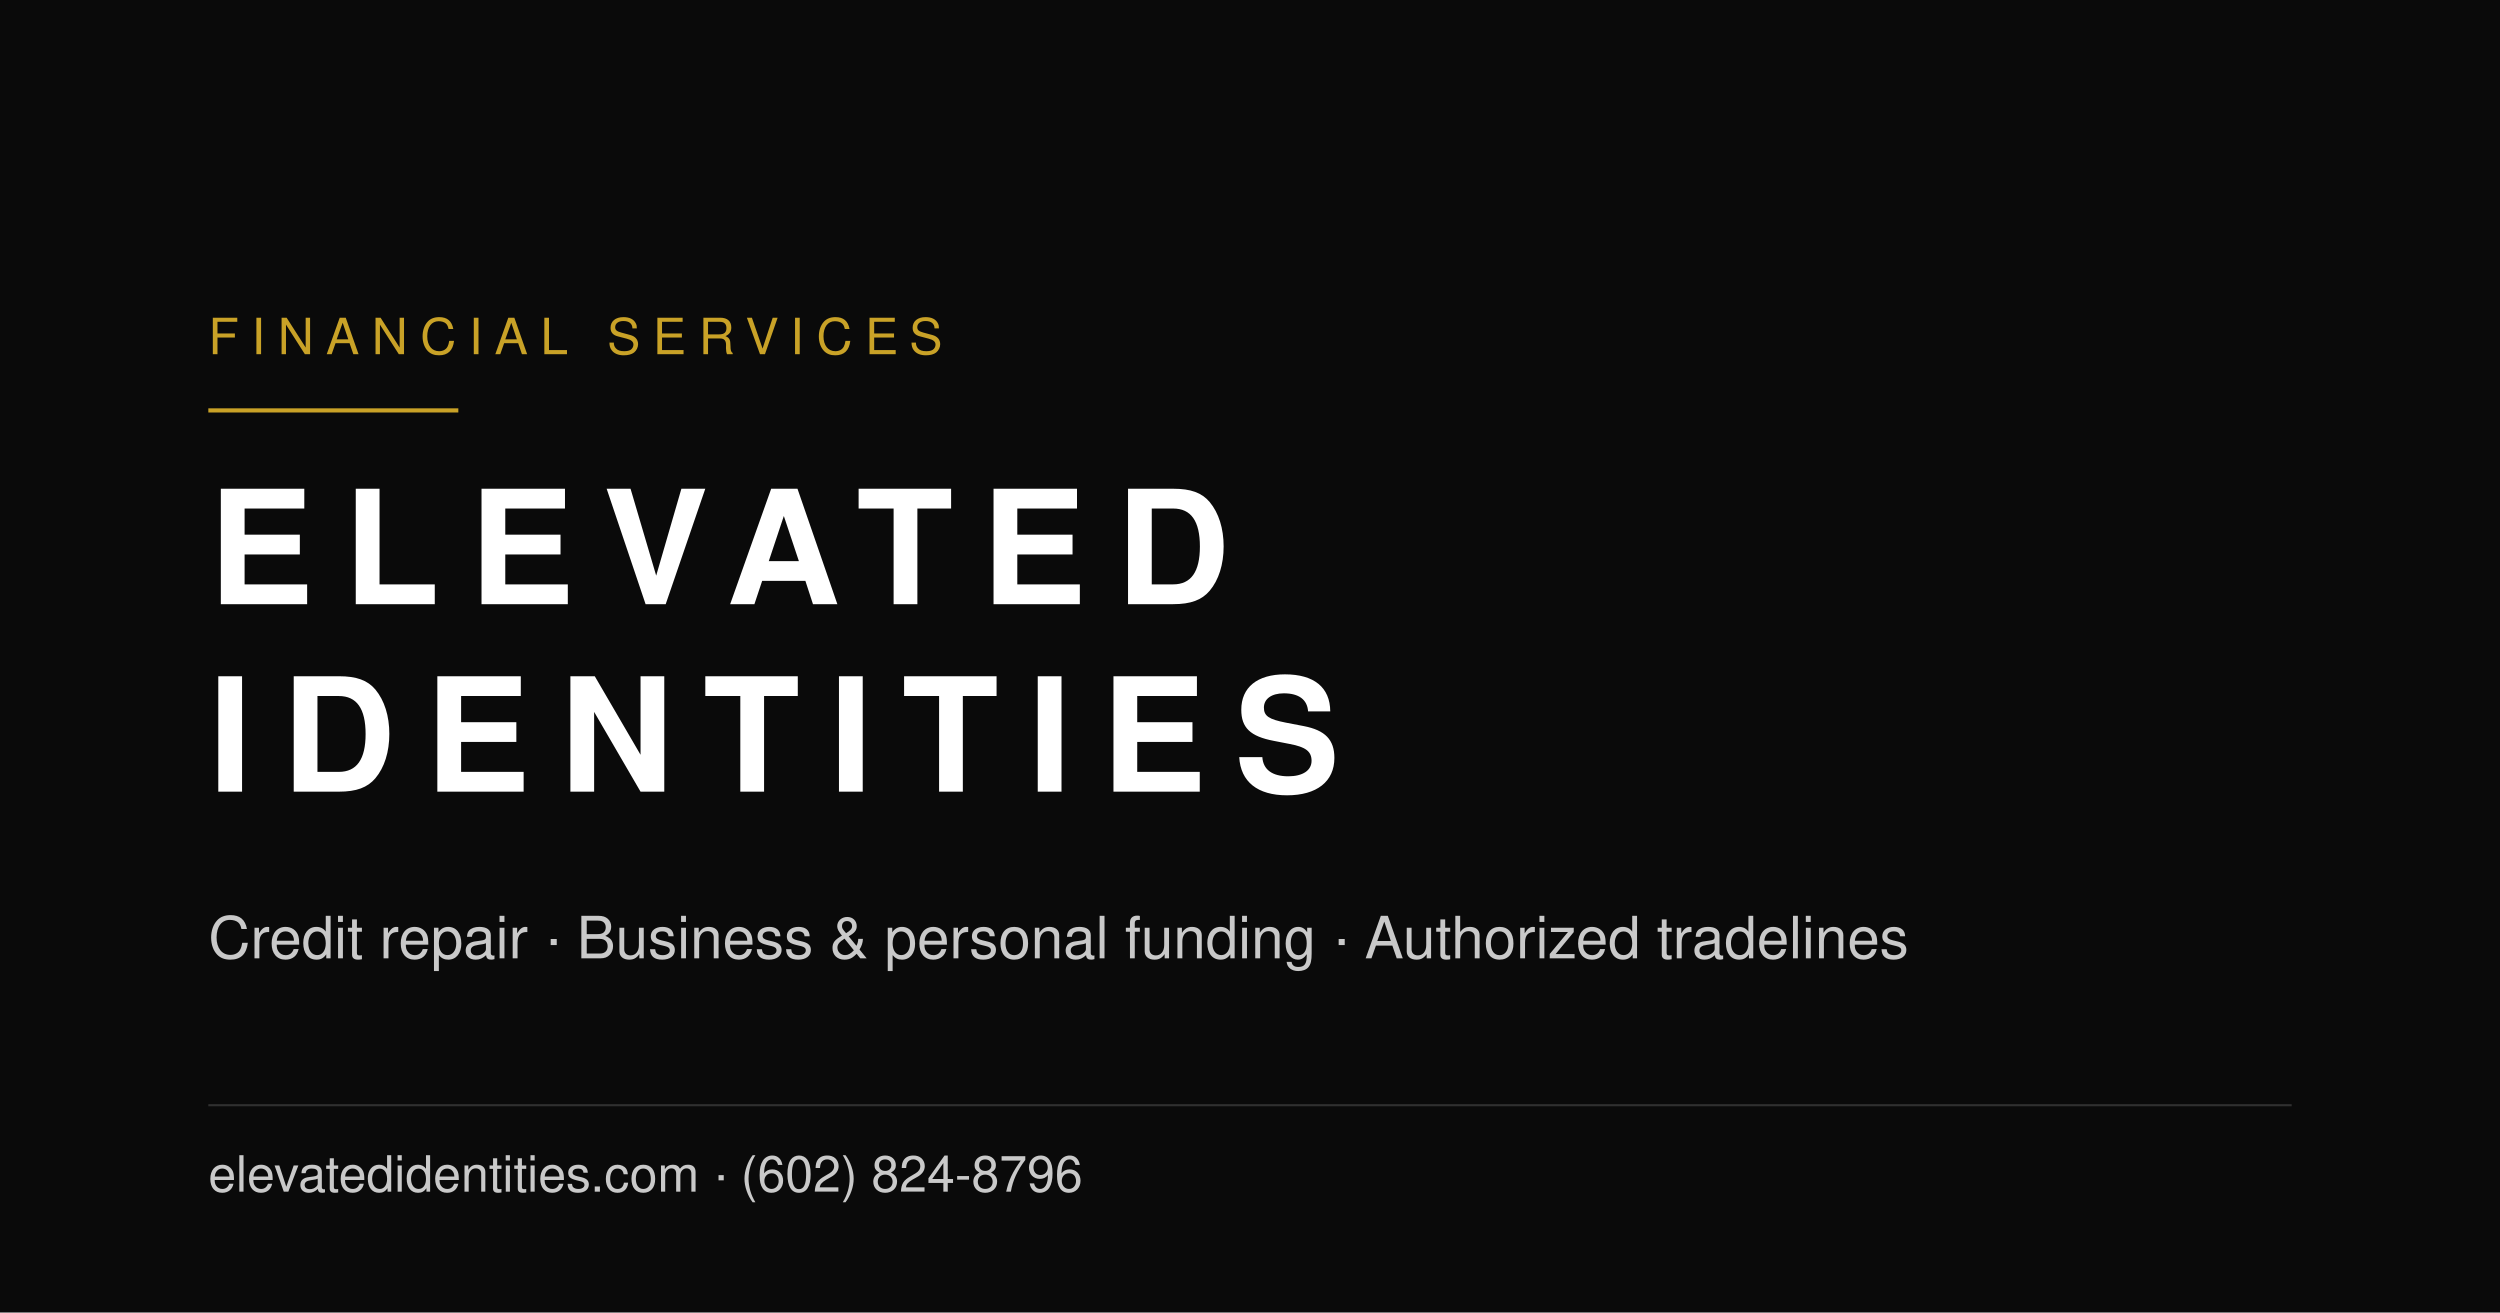
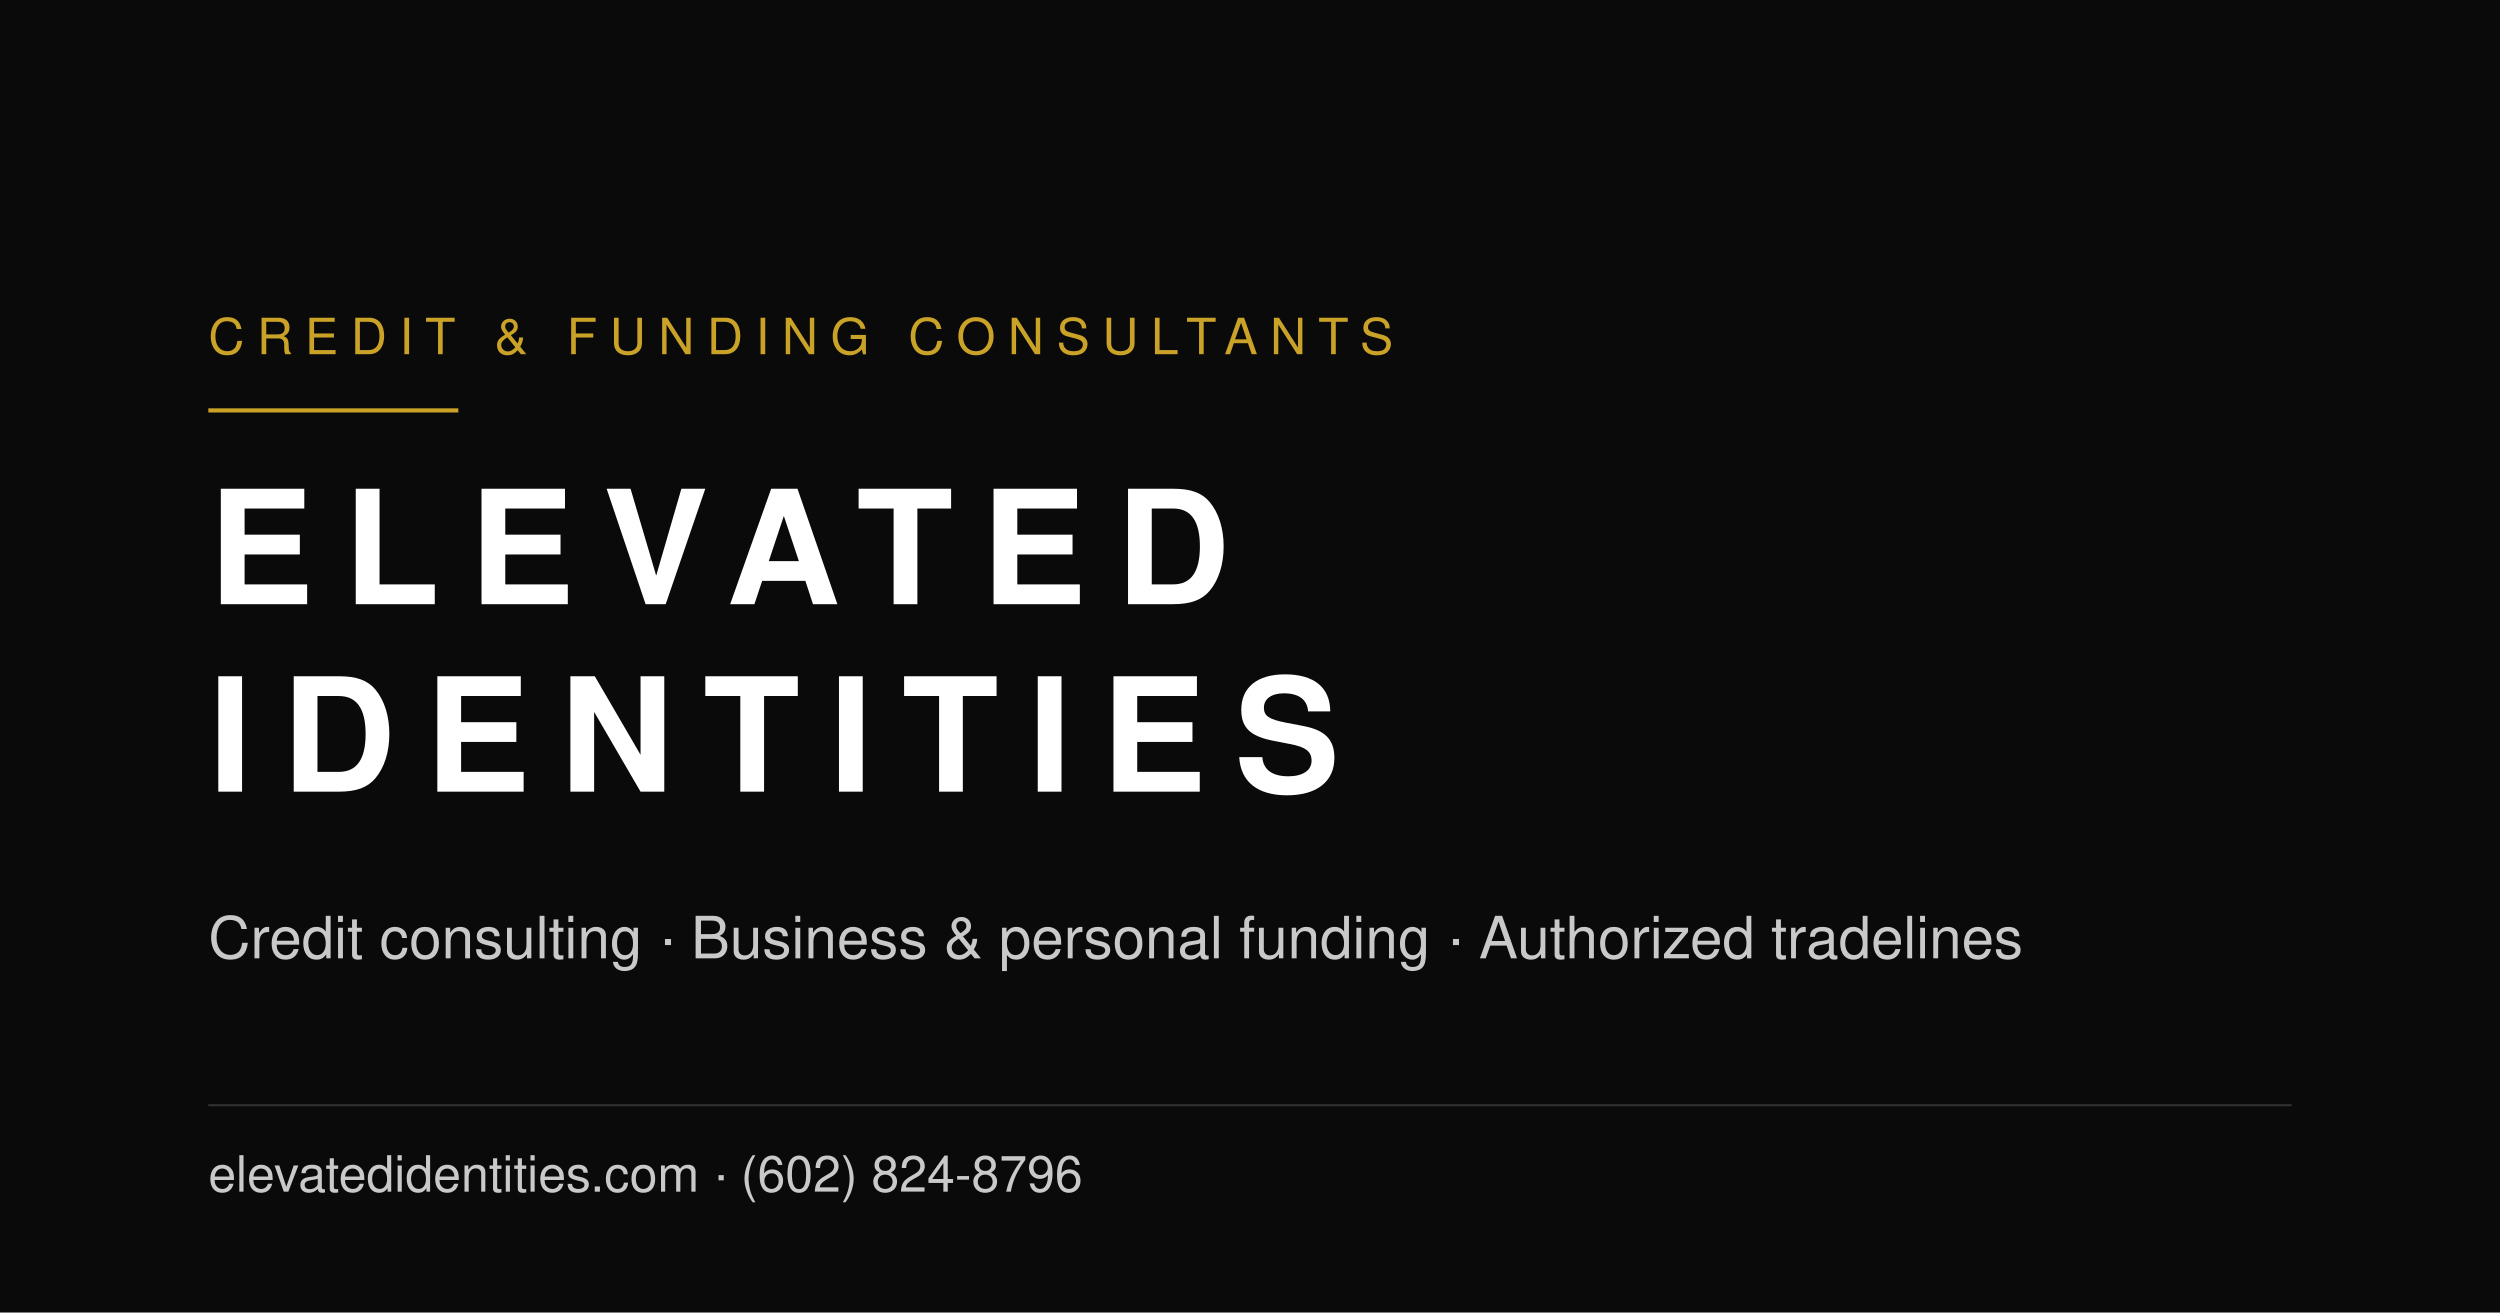
- <svg xmlns="http://www.w3.org/2000/svg" viewBox="0 0 1200 630" width="1200" height="630" role="img" aria-label="Elevated Identities — credit repair, funding and authorized tradelines">
+ <svg xmlns="http://www.w3.org/2000/svg" viewBox="0 0 1200 630" width="1200" height="630" role="img" aria-label="Elevated Identities: credit consulting, funding and authorized tradelines">
  <rect width="1200" height="630" fill="#0a0a0a" />
  <rect x="100" y="196" width="120" height="2" fill="#c9a227" />
-   <text x="100" y="170" fill="#c9a227" font-family="'Space Grotesk', Helvetica, Arial, sans-serif" font-size="24" font-weight="500" letter-spacing="6">FINANCIAL SERVICES</text>
+   <text x="100" y="170" fill="#c9a227" font-family="'Space Grotesk', Helvetica, Arial, sans-serif" font-size="24" font-weight="500" letter-spacing="6">CREDIT &amp; FUNDING CONSULTANTS</text>
  <text x="100" y="290" fill="#ffffff" font-family="'Space Grotesk', Helvetica, Arial, sans-serif" font-size="76" font-weight="700" letter-spacing="14">ELEVATED</text>
  <text x="100" y="380" fill="#ffffff" font-family="'Space Grotesk', Helvetica, Arial, sans-serif" font-size="76" font-weight="700" letter-spacing="14">IDENTITIES</text>
  <text x="100" y="460" fill="#c9c9c9" font-family="Helvetica, Arial, sans-serif" font-size="28">
-     Credit repair · Business &amp; personal funding · Authorized tradelines
+     Credit consulting · Business &amp; personal funding · Authorized tradelines
  </text>
  <rect x="100" y="530" width="1000" height="1" fill="#ffffff" opacity="0.16" />
  <text x="100" y="572" fill="#c9c9c9" font-family="Helvetica, Arial, sans-serif" font-size="24">
    elevatedidentities.com · (602) 824-8796
  </text>
</svg>
